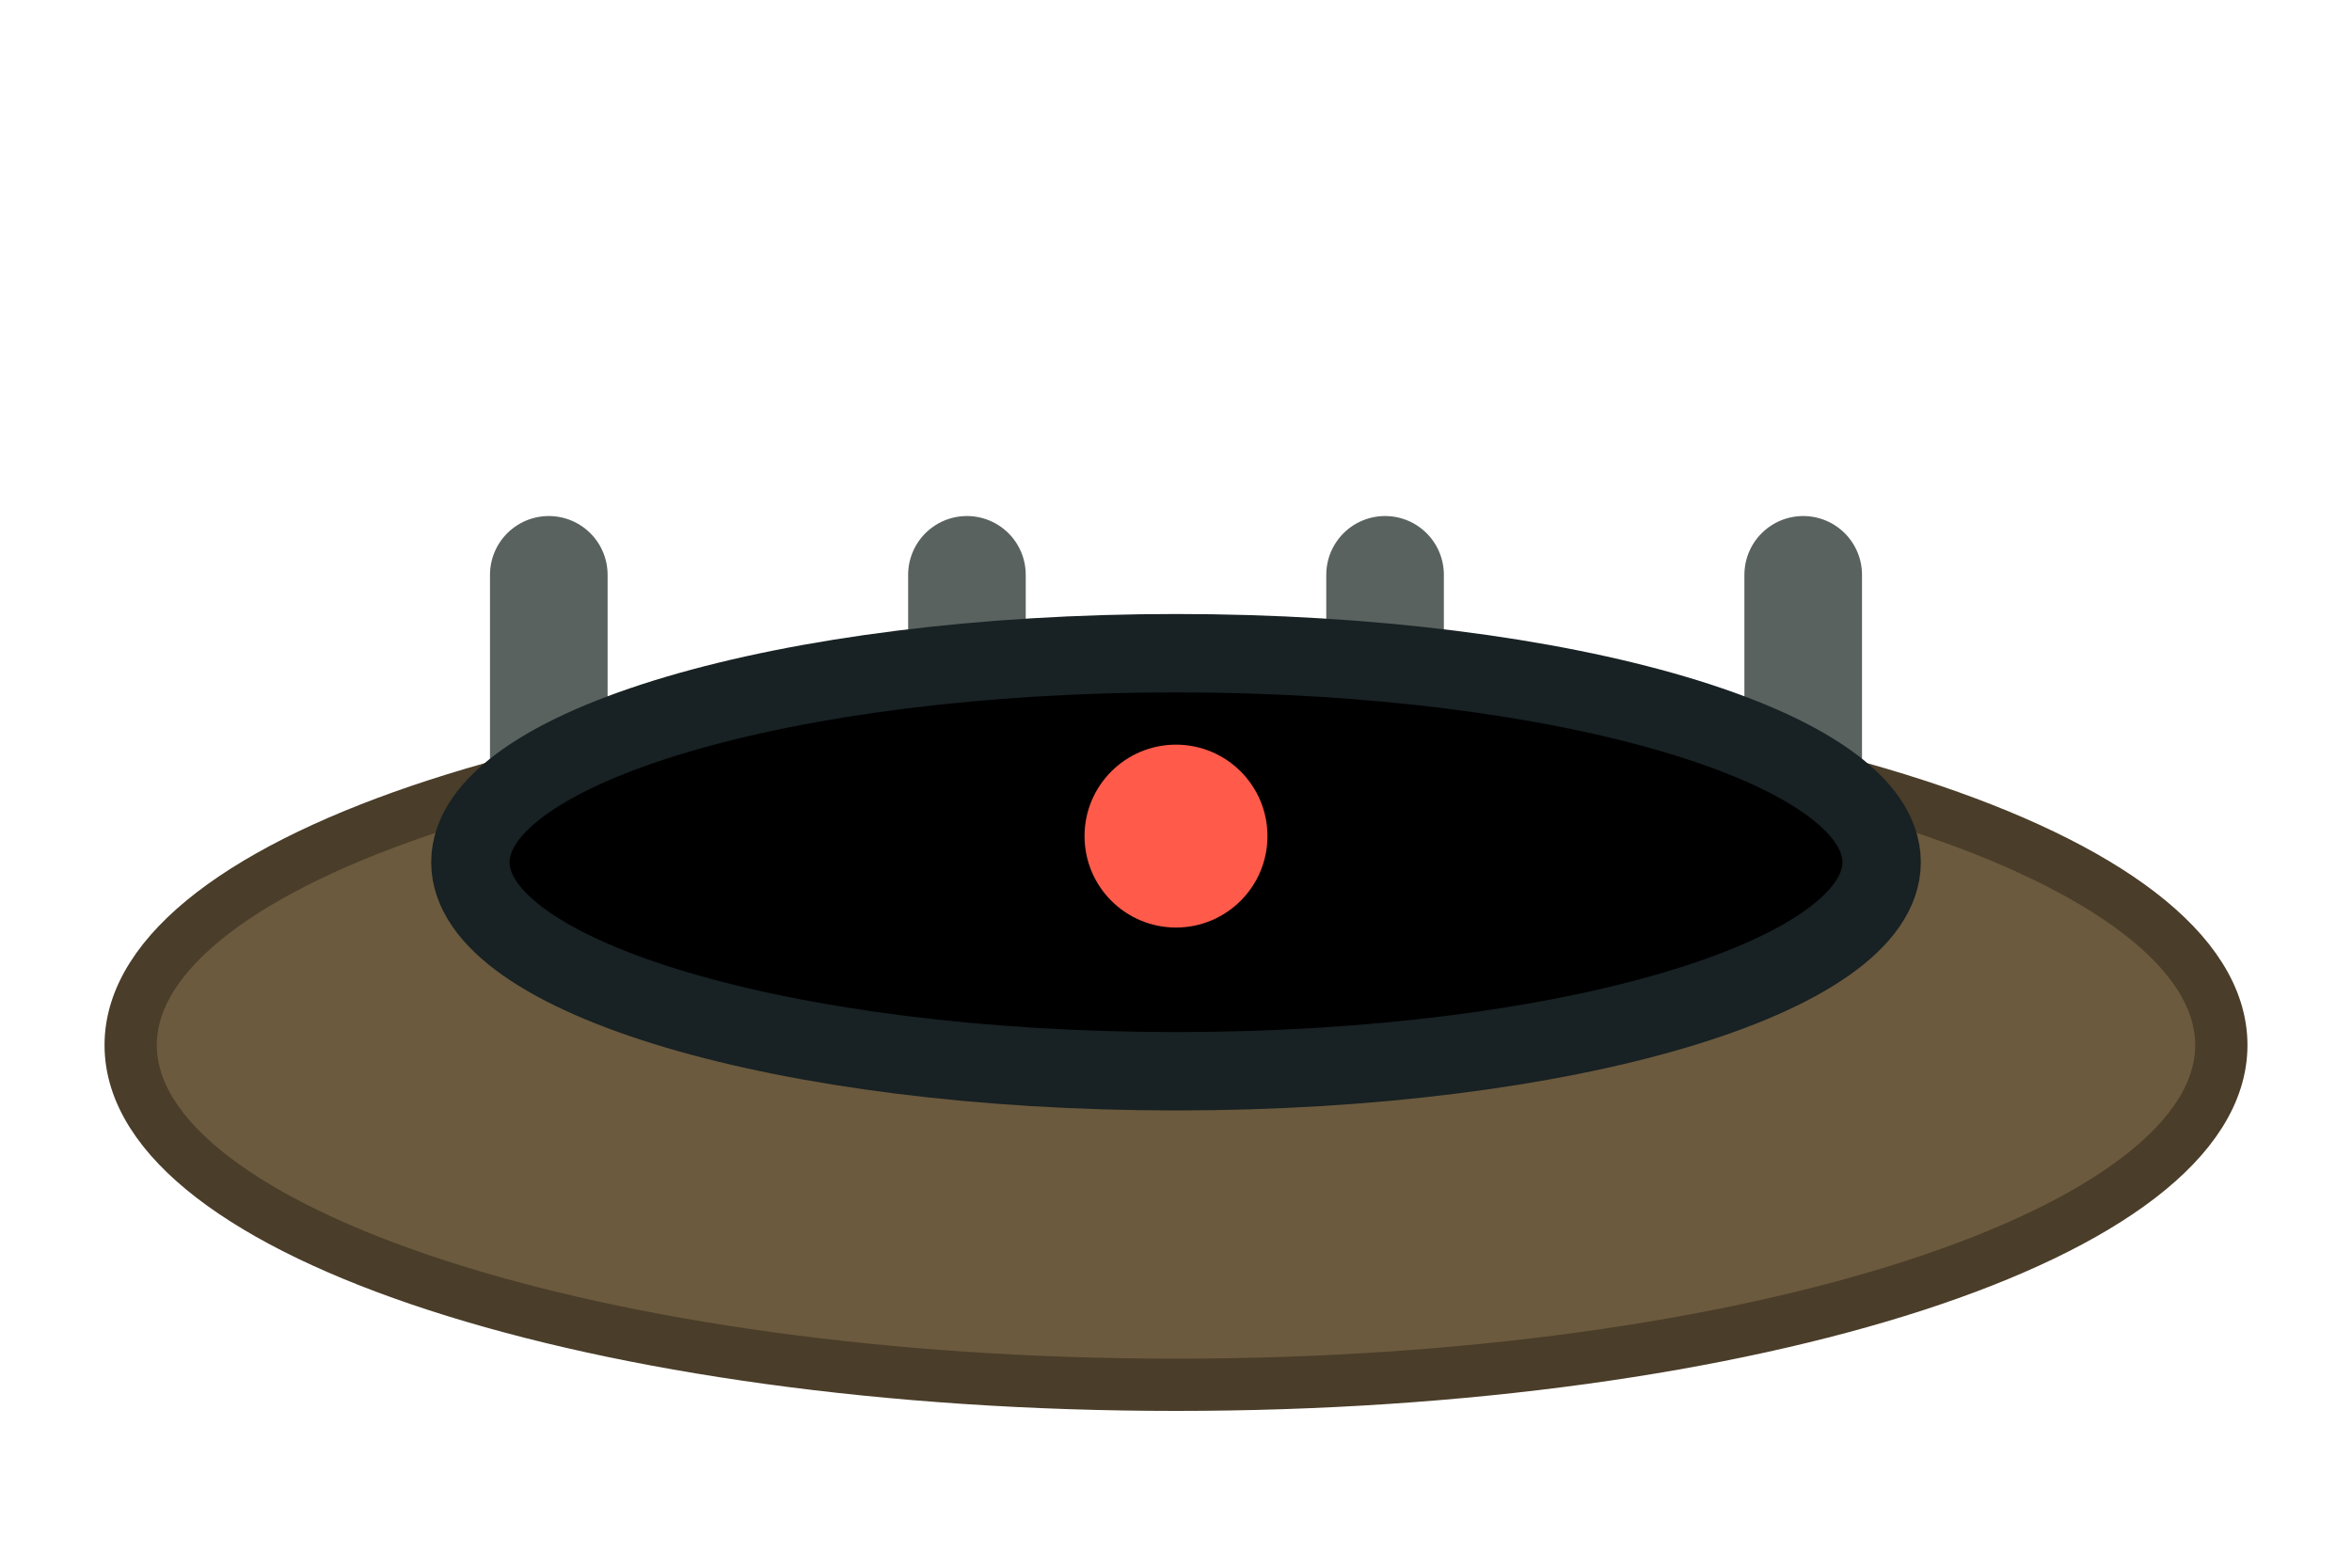
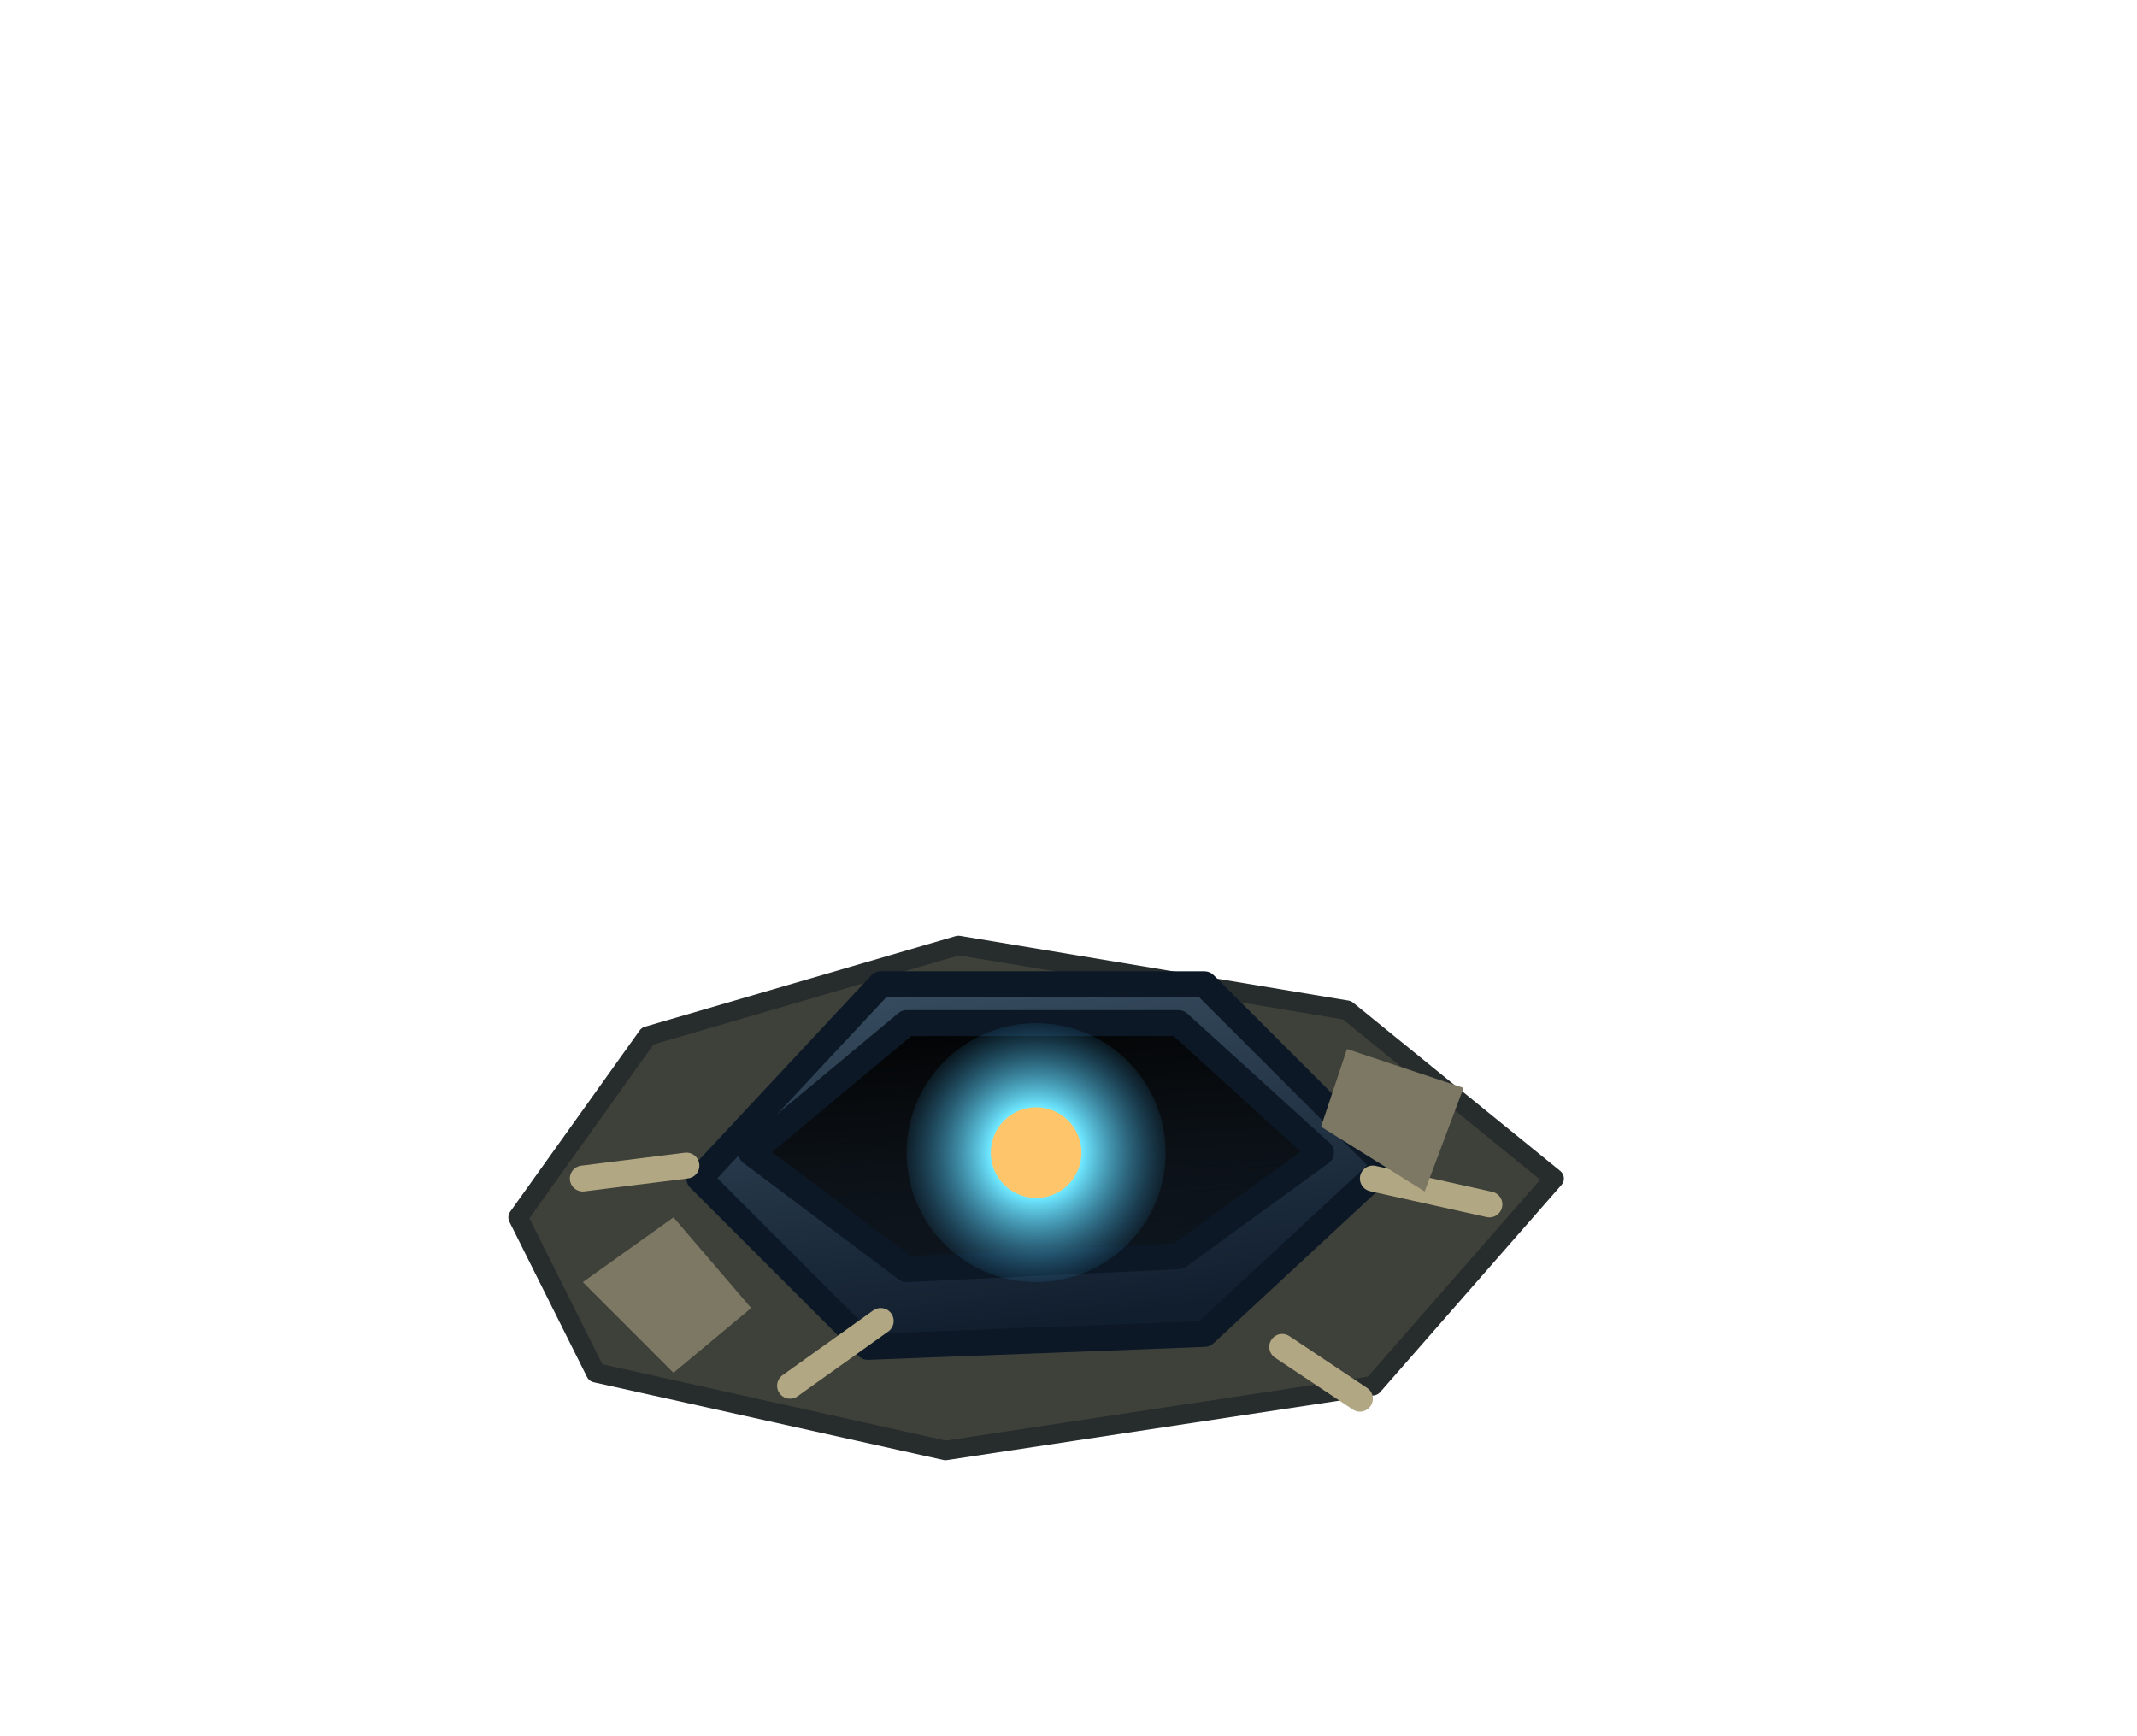
- <svg xmlns="http://www.w3.org/2000/svg" viewBox="-0.45 -0.2 0.9 0.6">
-   <ellipse cx="0" cy="0.2" rx="0.4" ry="0.13" fill="#6b5a3e" stroke="#4a3d29" stroke-width="0.02" />
-   <path d="M-0.24 0.12 L-0.24 0.02" stroke="#59625f" stroke-width="0.045" stroke-linecap="round" />
-   <path d="M-0.08 0.12 L-0.08 0.02" stroke="#59625f" stroke-width="0.045" stroke-linecap="round" />
-   <path d="M0.08 0.12 L0.08 0.02" stroke="#59625f" stroke-width="0.045" stroke-linecap="round" />
-   <path d="M0.24 0.12 L0.24 0.02" stroke="#59625f" stroke-width="0.045" stroke-linecap="round" />
-   <ellipse cx="0" cy="0.13" rx="0.27" ry="0.08" fill="currentColor" stroke="#182123" stroke-width="0.03" />
-   <circle cx="0" cy="0.12" r="0.035" fill="#ff5a4a" />
+ <svg xmlns="http://www.w3.org/2000/svg" viewBox="-0.8 -0.84 1.65 1.34">
+   <defs>
+     <linearGradient id="armor" x2=".35" y2="1">
+       <stop stop-color="#b0c5d2" />
+       <stop offset=".42" stop-color="#60798d" />
+       <stop offset="1" stop-color="#30465a" />
+     </linearGradient>
+     <linearGradient id="dark" x2=".25" y2="1">
+       <stop stop-color="#394f62" />
+       <stop offset="1" stop-color="#111e2e" />
+     </linearGradient>
+     <linearGradient id="team" x2=".2" y2="1">
+       <stop stop-color="currentColor" />
+       <stop offset="1" stop-color="currentColor" stop-opacity=".48" />
+     </linearGradient>
+     <linearGradient id="glass" x2=".5" y2="1">
+       <stop stop-color="#edffff" />
+       <stop offset=".35" stop-color="#79e6f5" />
+       <stop offset="1" stop-color="#237695" />
+     </linearGradient>
+     <radialGradient id="power">
+       <stop stop-color="#eaffff" />
+       <stop offset=".36" stop-color="#6ee6ff" />
+       <stop offset="1" stop-color="#3291c5" stop-opacity=".12" />
+     </radialGradient>
+   </defs>
+   <g transform="scale(.01)">
+     <path d="M-40 10-30-4-6-11 24-6 40 7 26 23-7 28-34 22Z" fill="#3e403a" stroke="#272c2c" stroke-width="1.5" stroke-linejoin="round" />
+     <path d="M-26 7-12-8 13-8 27 6 13 19-13 20Z" fill="url(#dark)" stroke="#0c1826" stroke-width="2" stroke-linejoin="round" />
+     <path d="M-22 5-10-5 11-5 22 5 11 13-10 14Z" fill="url(#team)" stroke="#0c1826" stroke-width="2" stroke-linejoin="round" />
+     <circle cx="0" cy="5" r="10" fill="url(#power)" />
+     <circle cx="0" cy="5" r="3.5" fill="#ffc56a" />
+     <path d="M-35 7-27 6M26 7 35 9M-19 23-12 18M19 20 25 24" fill="none" stroke="#b2a783" stroke-width="2" stroke-linecap="round" stroke-linejoin="round" />
+     <path d="M-35 15-28 10-22 17-28 22ZM24-3 33 0 30 8 22 3Z" fill="#7d7863" stroke="none" stroke-width="2" stroke-linejoin="round" />
+   </g>
</svg>
